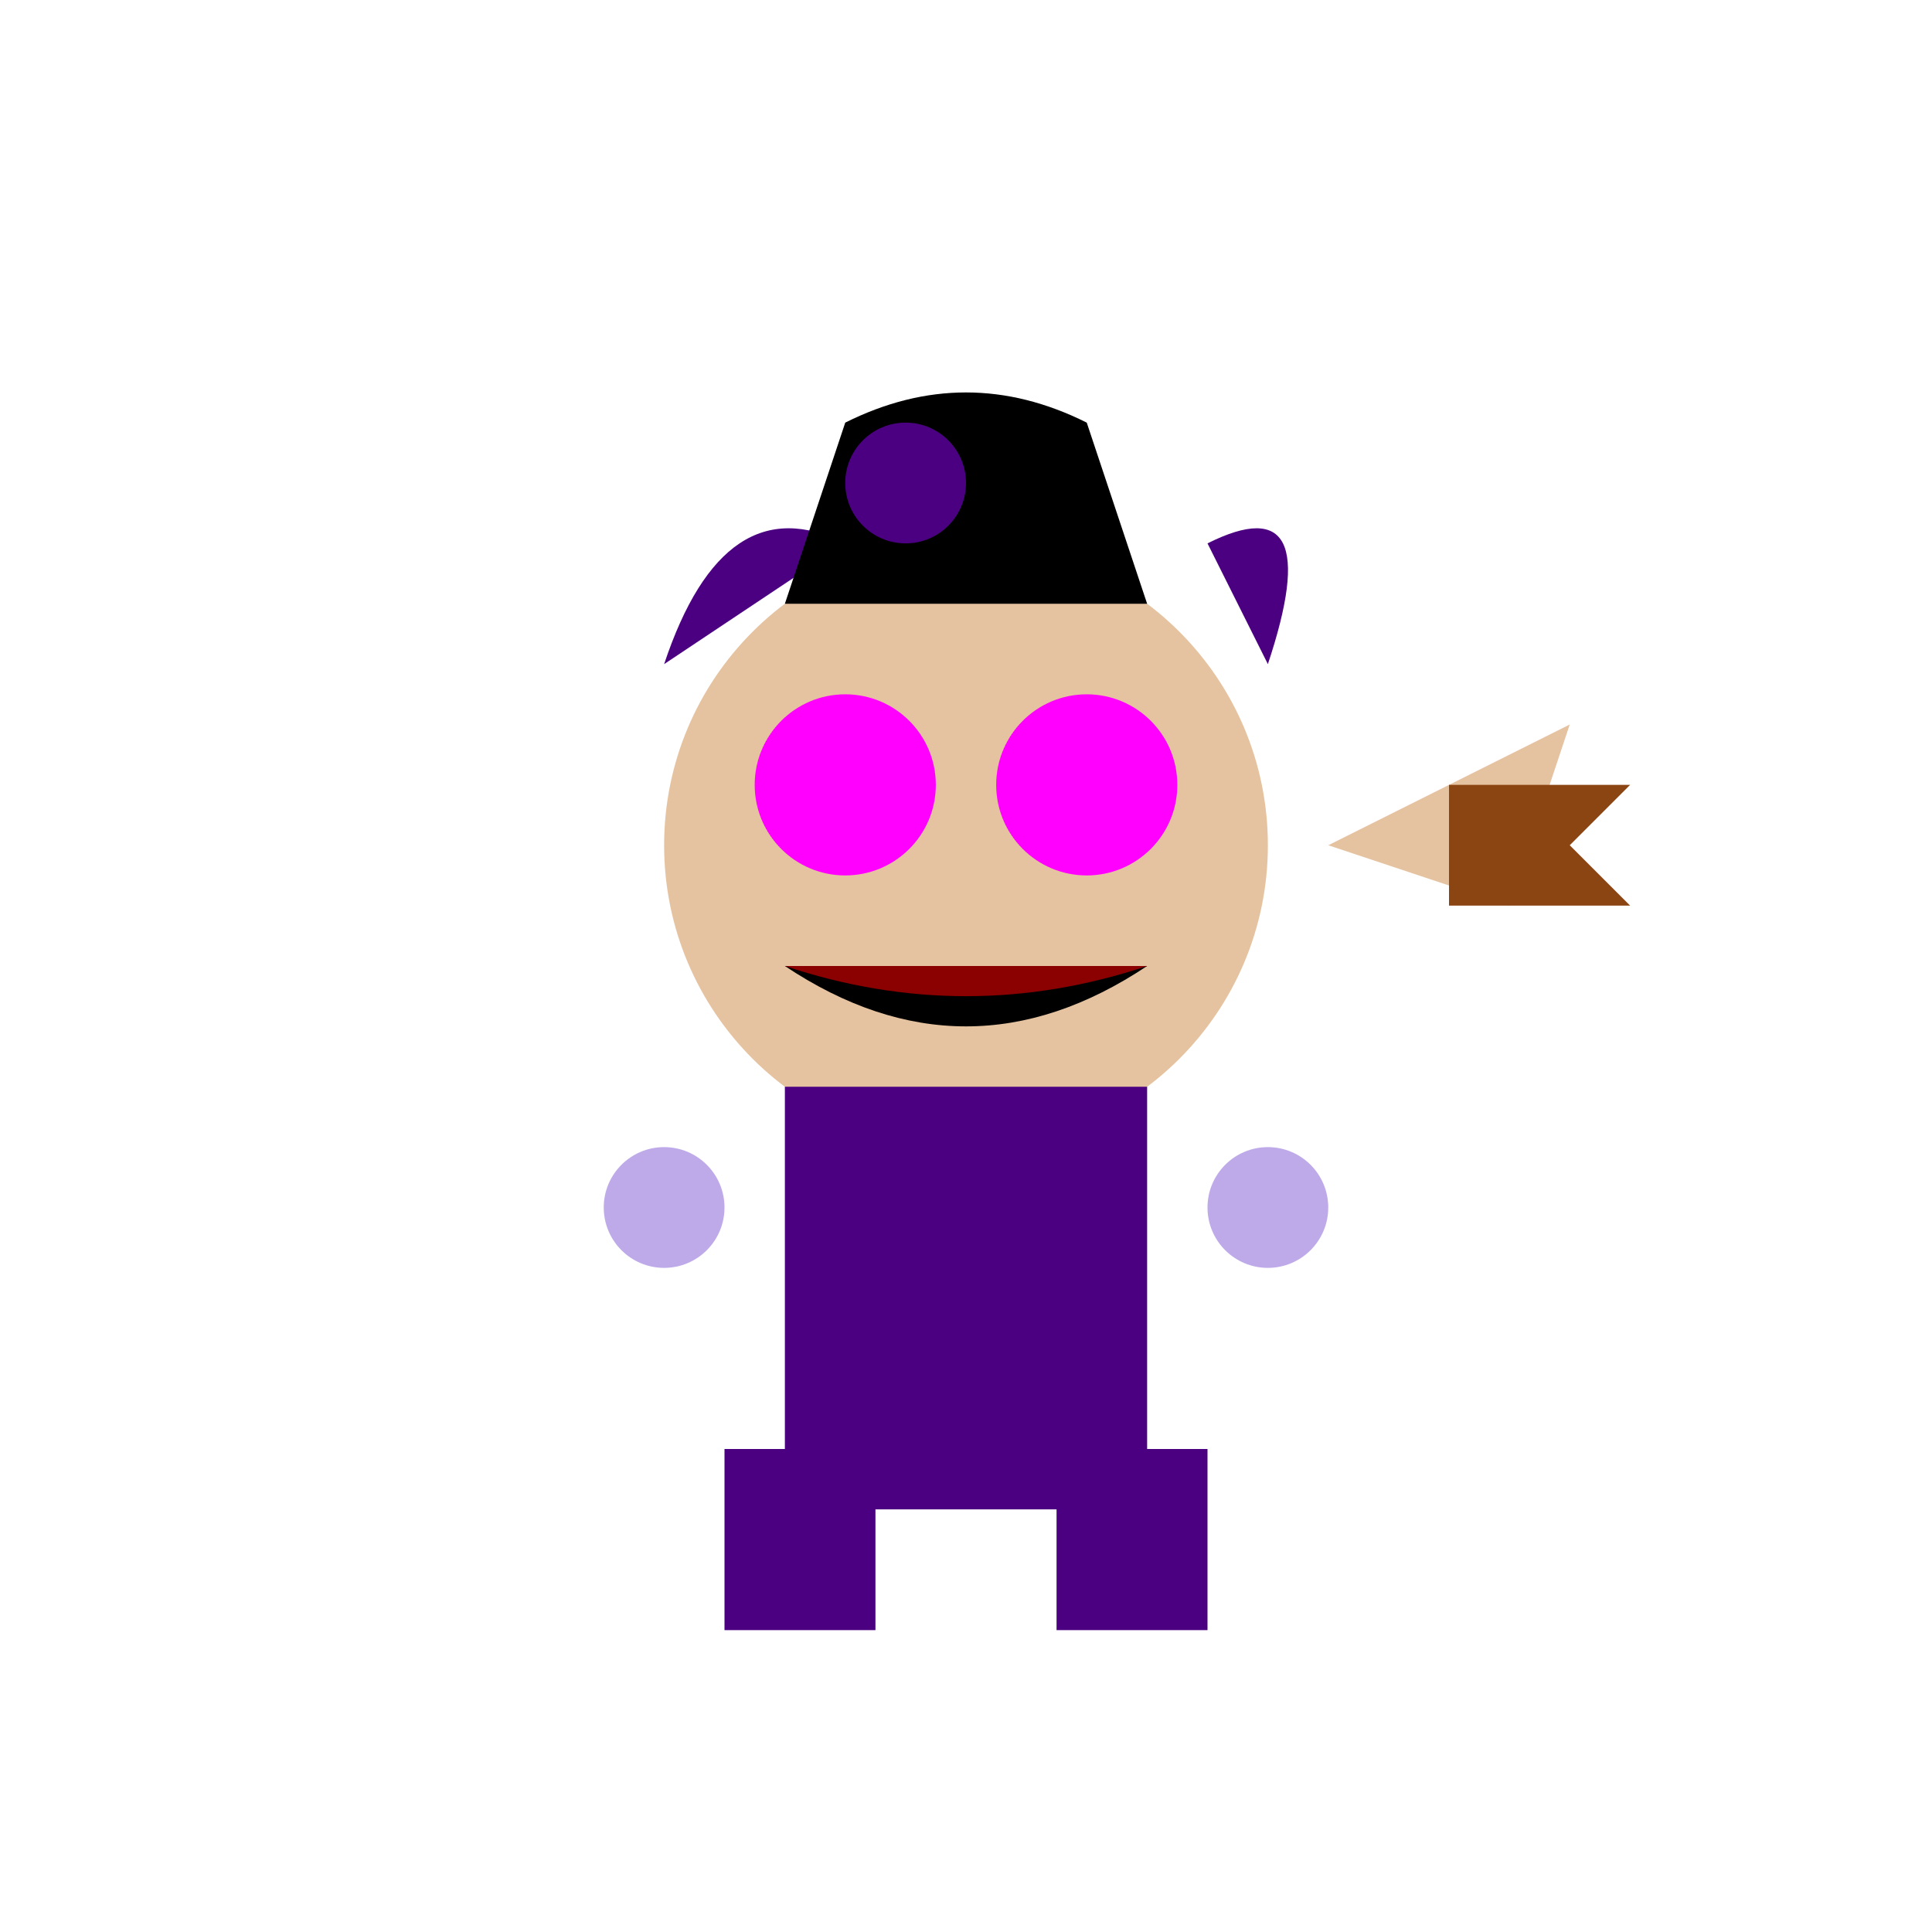
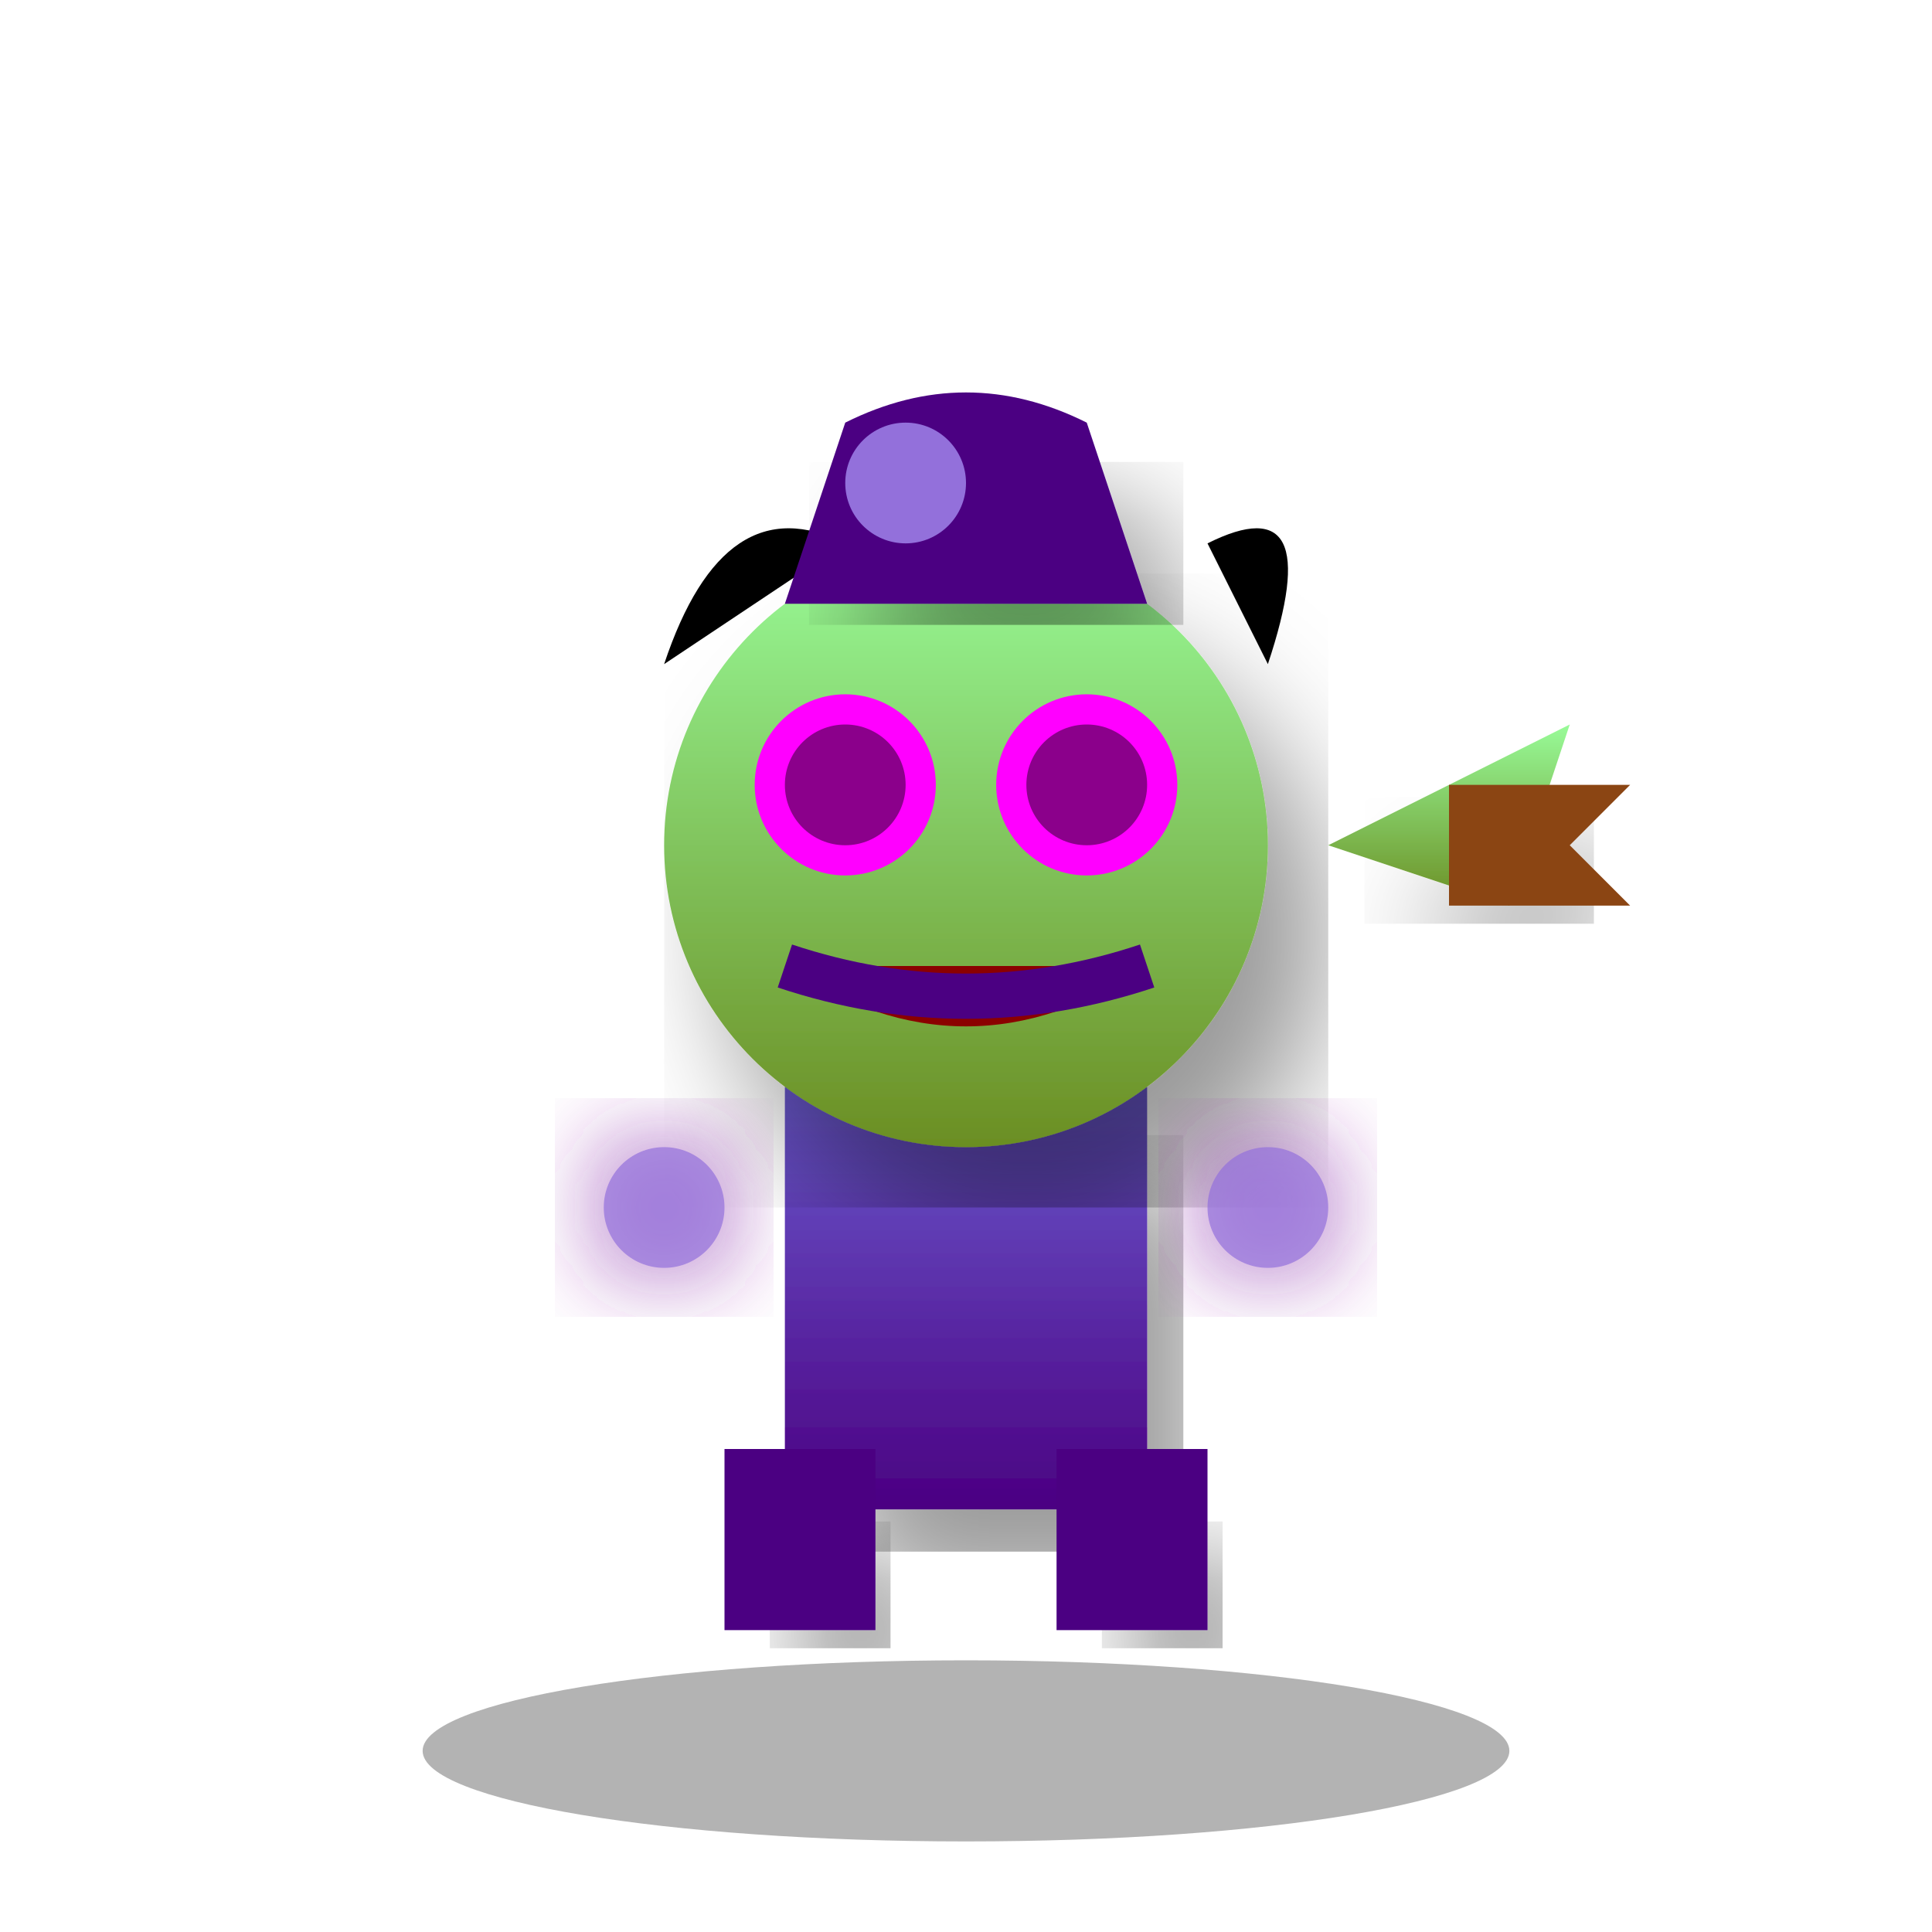
<svg xmlns="http://www.w3.org/2000/svg" viewBox="0 0 64 64">
-   <circle cx="32" cy="28" r="10" fill="#E6C3A0" />
+   <defs>
+     <linearGradient id="witchSkin" x1="0%" y1="0%" x2="0%" y2="100%">
+       <stop offset="0%" style="stop-color:#98FB98" />
+       <stop offset="100%" style="stop-color:#6B8E23" />
+     </linearGradient>
+     <linearGradient id="witchRobe" x1="0%" y1="0%" x2="0%" y2="100%">
+       <stop offset="0%" style="stop-color:#6A5ACD" />
+       <stop offset="100%" style="stop-color:#4B0082" />
+     </linearGradient>
+     <radialGradient id="magicPurple" cx="50%" cy="50%">
+       <stop offset="0%" style="stop-color:#9370DB;stop-opacity:0.8" />
+       <stop offset="100%" style="stop-color:#8B008B;stop-opacity:0.3" />
+     </radialGradient>
+     <filter id="shadow">
+       <feDropShadow dx="2" dy="3" stdDeviation="2" flood-opacity="0.4" />
+     </filter>
+     <filter id="glow">
+       <feGaussianBlur stdDeviation="1.5" />
+     </filter>
+   </defs>
+   <ellipse cx="32" cy="58" rx="18" ry="3" fill="#000" opacity="0.3" />
+   <rect x="26" y="36" width="12" height="14" fill="url(#witchRobe)" filter="url(#shadow)" />
+   <circle cx="32" cy="28" r="10" fill="url(#witchSkin)" filter="url(#shadow)" />
  <circle cx="28" cy="26" r="3" fill="#FF00FF" />
  <circle cx="36" cy="26" r="3" fill="#FF00FF" />
-   <path d="M 26 32 Q 32 36 38 32" fill="#000" />
-   <path d="M 26 32 Q 32 34 38 32" fill="#8B0000" />
-   <path d="M 22 22 Q 24 16 28 18 M 40 18 Q 44 16 42 22" fill="#4B0082" />
-   <rect x="26" y="36" width="12" height="14" fill="#4B0082" />
-   <path d="M 44 28 L 52 24 L 50 30" fill="#E6C3A0" />
-   <path d="M 48 26 L 54 26 L 52 28 L 54 30 L 48 30" fill="#8B4513" />
-   <rect x="24" y="48" width="5" height="6" fill="#4B0082" />
-   <rect x="35" y="48" width="5" height="6" fill="#4B0082" />
-   <circle cx="22" cy="40" r="2" fill="#9370DB" opacity="0.6" />
-   <circle cx="42" cy="40" r="2" fill="#9370DB" opacity="0.6" />
-   <path d="M 26 20 L 28 14 Q 32 12 36 14 L 38 20" fill="#000" />
-   <circle cx="30" cy="16" r="2" fill="#4B0082" />
+   <circle cx="28" cy="26" r="2" fill="#8B008B" />
+   <circle cx="36" cy="26" r="2" fill="#8B008B" />
+   <path d="M 26 32 Q 32 36 38 32" fill="#8B0000" />
+   <path d="M 26 32 Q 32 34 38 32" stroke="#4B0082" stroke-width="1.5" fill="none" />
+   <path d="M 22 22 Q 24 16 28 18" fill="#000" />
+   <path d="M 40 18 Q 44 16 42 22" fill="#000" />
+   <path d="M 26 20 L 28 14 Q 32 12 36 14 L 38 20 Z" fill="#4B0082" filter="url(#shadow)" />
+   <circle cx="30" cy="16" r="2" fill="#9370DB" />
+   <path d="M 44 28 L 52 24 L 50 30 Z" fill="url(#witchSkin)" filter="url(#shadow)" />
+   <path d="M 48 26 L 54 26 L 52 28 L 54 30 L 48 30 Z" fill="#8B4513" />
+   <rect x="24" y="48" width="5" height="6" fill="#4B0082" filter="url(#shadow)" />
+   <rect x="35" y="48" width="5" height="6" fill="#4B0082" filter="url(#shadow)" />
+   <circle cx="22" cy="40" r="3" fill="url(#magicPurple)" filter="url(#glow)" />
+   <circle cx="42" cy="40" r="3" fill="url(#magicPurple)" filter="url(#glow)" />
+   <circle cx="22" cy="40" r="2" fill="#9370DB" opacity="0.7" />
+   <circle cx="42" cy="40" r="2" fill="#9370DB" opacity="0.7" />
</svg>
